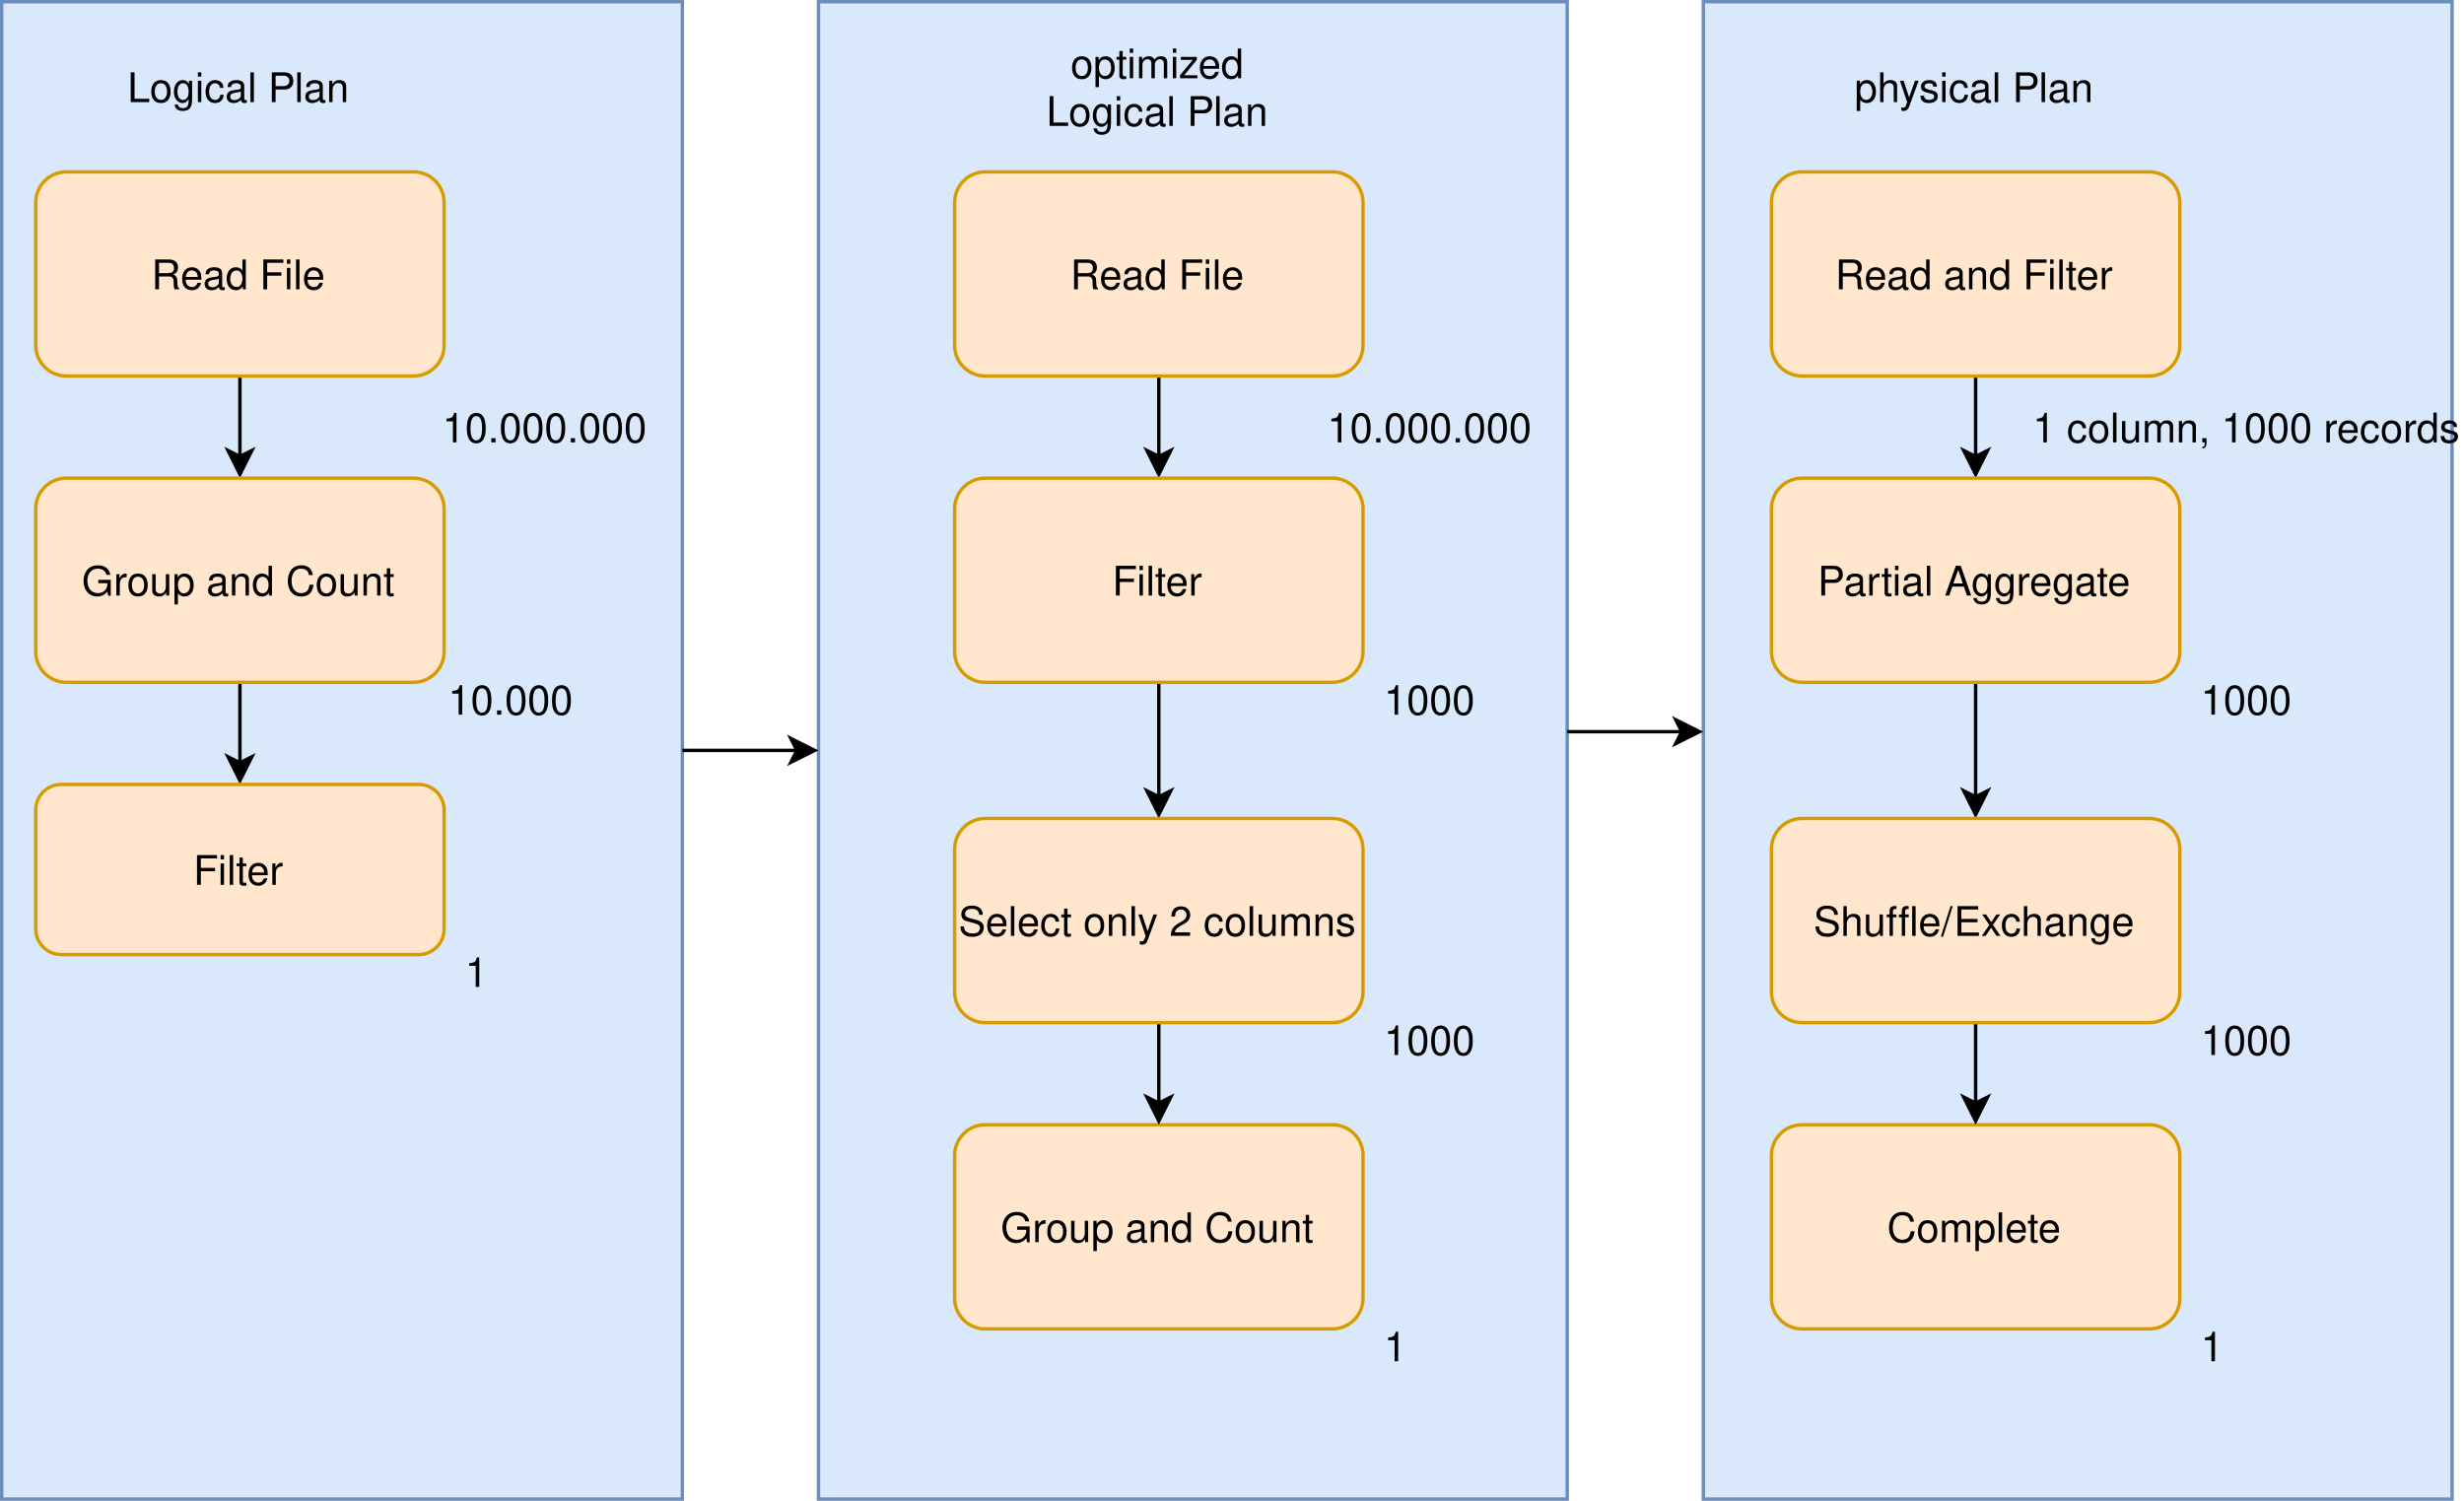
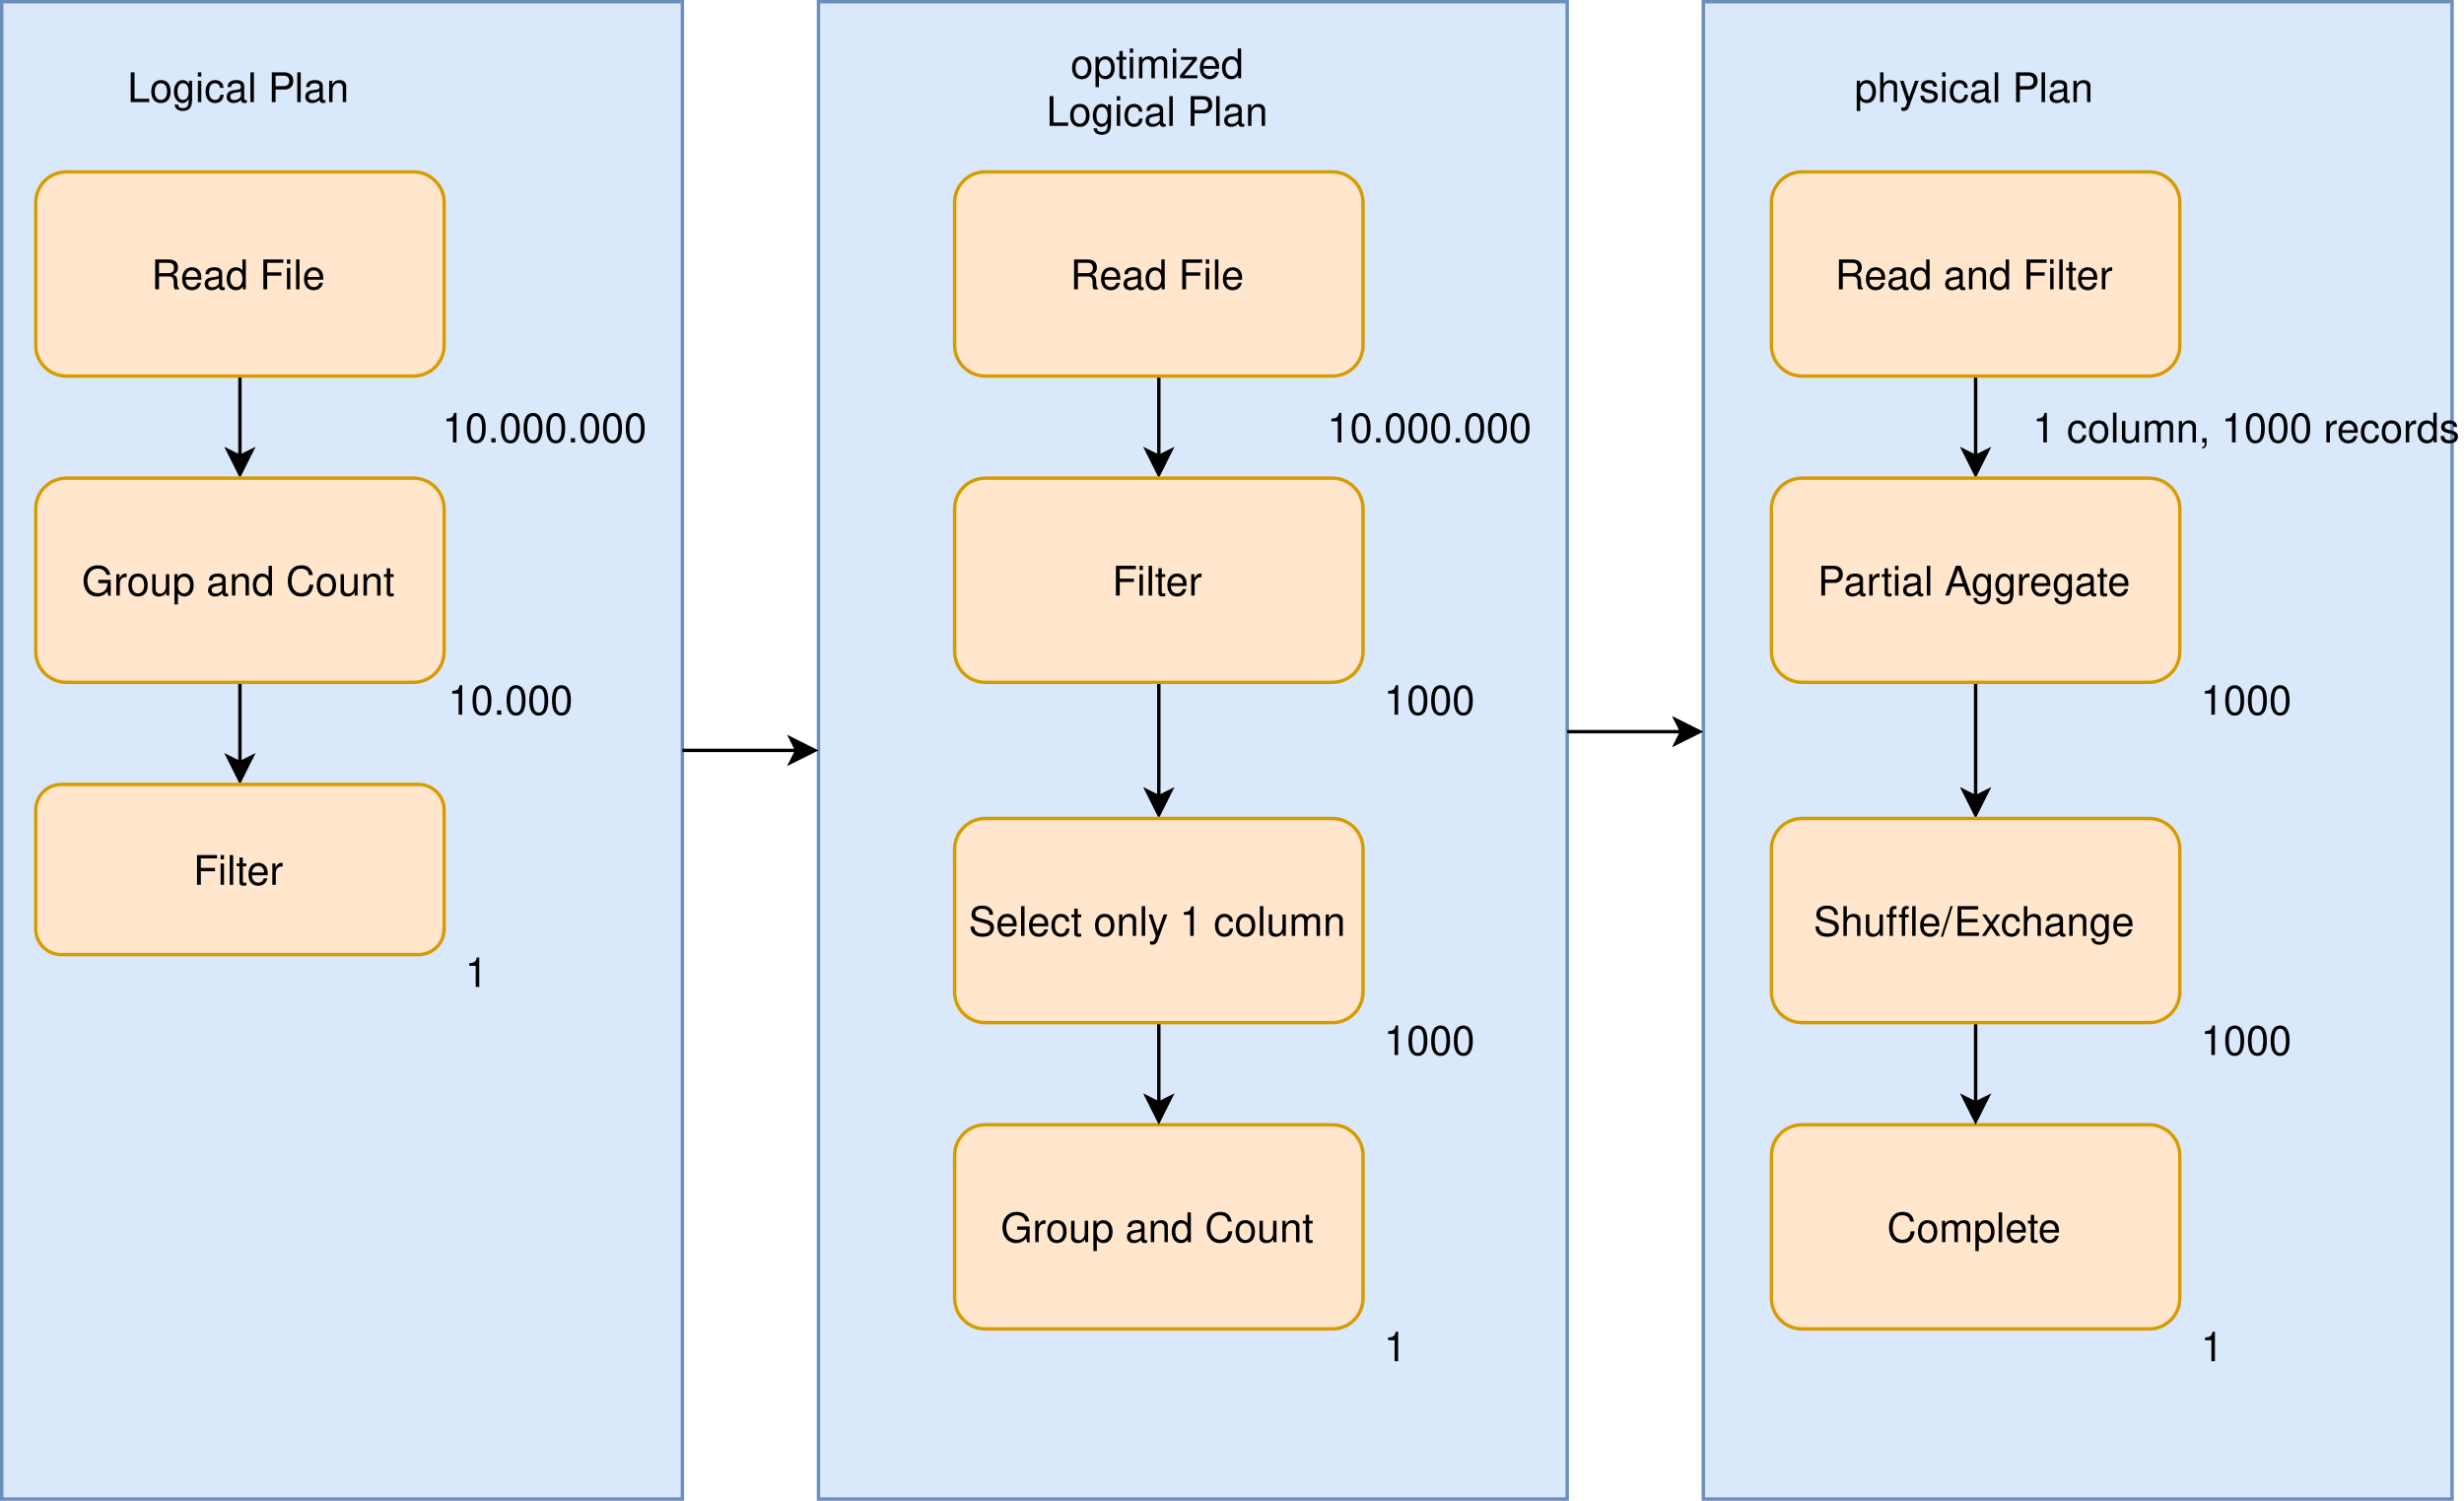
- <svg xmlns="http://www.w3.org/2000/svg" version="1.1" width="724px" height="441px" viewBox="-0.5 -0.5 724 441" content="&lt;mxfile host=&quot;stupefied-wilson.bin-ich-tot.de&quot; modified=&quot;2023-09-10T08:12:26.983Z&quot; agent=&quot;Mozilla/5.0 (X11; Linux x86_64) AppleWebKit/537.36 (KHTML, like Gecko) Chrome/114.0.0.0 Safari/537.36&quot; etag=&quot;aDYKuWuS8ckKEL6Qy2fE&quot; version=&quot;21.1.6&quot; type=&quot;embed&quot;&gt;&lt;diagram id=&quot;6XQIaz4zay_USLYgw2vA&quot; name=&quot;Page-1&quot;&gt;3ZtLc6M4EIB/ja8phADbx8RJZg+zVanJYXaPGpCBXRm5ZHliz68fKYiH1fKsa8cR4EMq0AI9PnW3uiU8w6vN4ZMg2+JPnlE2C4PsMMOPszBEURCqf1pyrCXzJKkFuSgz81AneC1/UCMMjHRfZnR38qDknMlyeypMeVXRVJ7IiBD87fSxNWenrW5JToHgNSUMSr+WmSxq6SKcd/I/aJkXTcsoWdYlG9I8bEayK0jG33oi/DTDK8G5rK82hxVlGl7DpX7v+Uxp2zFBK3nJC5Hpx3fC9mZwpmPy2IxW8H2VUf1CMMMP65KxFWdcvBfijNDFOlXynRT8X9orSdIF/bZWJaYFKiQ9nO0magevtIbyDZXiqB4xL8SB6edbh7tlWPRQR82AiJnivK2ro6AuDAg3FLycBJR28vxAWYwbSh9C8FEQ0AWaQTPlK8wtF7LgOa8Ie+qkD6eYumc+c75VQqSE/1Apj8bxkb3kLRxAQrXN9yI1jWPjDYnIaTPwWqS79UuAgjIiy++nLu63NAaw+kJJpiTPpcJwXncQ1J31miapU3ey+fJbEPwKD1CnswbVLC/HxukA80Iu80quoFhtZ8eqWBFUrHgoxYoAq09q5Ftda6X1a6UwyAkoGHI48A/TsBhAU2YoqZgApxBfyCm+AqcEcPrM81LFfkr4wkgFeKkxSQCk4hW16BkRYWVeqdtU4VH08YPGouu/NwWbMssc1nwFrJGlfpBq4oCKrwB1DqCi4C4I3v8mDBRhi6hHpDAcQ5PHGVo4l/5wwsAOTZmk7UHn/kg2kctoQ5mGTT+WQaaP/oOZpjfTCZPDxXBxMoJx8kRiP5savjSouUp6AXOxkdlk6LDJxWA2CV3YeINlW7G8ZhUIKhbfynKjNEBZo4qlMdLDvJkQGtspnL91FcG09yaCaLy0kPpkCrNidGM0PcbQjj2Gka0yC8cqgwZbZWAK90qZPq8KA14x3aYuTjnbb6rdFJYe14nEx8U0Ln94U7Yb+rRduO81Lttt9pD6ttsM3L/tOna0TNZWpyHjDRdja5PF6ykH9HgrvtkyKkeZ6Nqo/KZsoz9qdGyj4MHOhJre9HC9EOW435OO+zwXNCfT0DKv+RuG+ynb4ri7jWQtji2y/pZTDHcQUBvLzUL1flAHK8oSUi4yGN5NB3My4CkIhvsPEw8CAU2PQSCGIfXI1pwYrjnhYNuEGOa7r8V+vdbb9s9Ph7QgVT6JJcdr3oZhpnFjJuszb8OOo/Upo7RD7oU/lNElhyRVdq8/INZ0GNmpQAlQoIdS/mWsW1//reV3sbl7PPQeezyekLM82H97Q8d2Vv3tKuTb4xc7+DWyi32kaeGFl/q47ewORmjNS91981Y3NaCiyP5WZW5VVI8ZVPQ+x+2wL5v2Sxa9Yad9qOmMEms6UXQX/78Jbb/gPl/VFafUsa0/rFP8rQ+9sX10/HFOUd12Pz6oyXc/4cBPPwE=&lt;/diagram&gt;&lt;/mxfile&gt;">
+ <svg xmlns="http://www.w3.org/2000/svg" version="1.1" width="724px" height="441px" viewBox="-0.5 -0.5 724 441" content="&lt;mxfile host=&quot;keen-northcutt.bin-ich-tot.de&quot; modified=&quot;2023-09-10T08:27:17.471Z&quot; agent=&quot;Mozilla/5.0 (X11; Linux x86_64) AppleWebKit/537.36 (KHTML, like Gecko) Chrome/114.0.0.0 Safari/537.36&quot; etag=&quot;-4xSoMFeyg8sBfhCgop9&quot; version=&quot;21.1.6&quot; type=&quot;embed&quot;&gt;&lt;diagram id=&quot;6XQIaz4zay_USLYgw2vA&quot; name=&quot;Page-1&quot;&gt;3ZvNctsgEICfxteMEJJsHxPnp4d0JtMc2h6JhCW1WHgwTuw+fcFClsyS1tM6WPIhE2lBCD52l12QR3i22DwIsiw+84yyURhkmxG+HYUhwtNQ/dOSbS0ZJ0ktyEWZmUqt4Ln8RY0wMNJ1mdHVQUXJOZPl8lCY8qqiqTyQESH422G1OWeHb12SnALBc0oYlH4tM1nU0kk4buWfaJkXzZtRMq1LFqSpbEayKkjG3zoifDfCM8G5rK8WmxllGl7DpX7u/p3SfccEreQxD0SmH6+Erc3gTMfkthmt4Osqo/qBYIRv5iVjM8642BXijNDJPFXylRT8J+2UJOmEvsxVCeyT6eYrFZJuOiLTxwfKF1SKrapiSuPA9POtxb1nWHRQR82AiJnifN9WS0FdGBBuKHg6CCj7yfMDZdJvKF0IwUdBQEdoBs2UrzC3XMiC57wi7K6V3hxiaus8cr5UQqSEP6iUW+P4yFryP8FZ8bVIzcux8YZE5LQZeC3S3fojQEEZkeXroYv7L40BrL5QkinJfakwvK87COrOfE6T1Kk72Xj6EgSnMahmedk2TgeYF3KZV3ICxdp3tq+KFUHFis+lWBFg9aBGvtStVlq/ZgqDHICCIYcD/zANiwE0ZYaSigFwCvGRnOITcEoAp0eelyr2U8InRirAS41JAiAVr6hFz4gIK/NK3aYKj6KPbzQW3f61KViUWeaw5hNgjSz1g1QTB1R8AqhjABUFV0Gw+xswUIQtoh6RwnAMDR5naOGc+sMJAzs0ZJK2Bx37I9lELr0NZRo23VgGmT76D2aa3gwnTA4n54uTEYyTBxL72dTwsUHNSdILmIv1zCZDh01OzmaT0IX1N1i2FctrVoGgYvGlLBdKA5Q1qlgaIz3MiwmhsZ3C+VtXEUx7LyKIxlMLqU+mMCtGF0bTYwzt2GPo2Sozcawy6GyrDEzhninT51VhwCum36neEqScrRfQZ/Zw5XEdSHxcSONyhxdluqFP04XbXv0y3WYLqWu6zcD9m65jQ8skbXUW0t9oMbb2WLweckCHN+OLJaOyl3mujcpvxtb7k0bHLgo+25FQ05sOrieiHPcu57jOc0FzMgwt85q+Ybidsiy2q8vI1eLYIutvOcVwA6Ebys10aLcLVpQlpFxkqwFjTs54CILh9sPAg0BA02MQiGFI3bM1J4ZrTni2XUIM093nYj2f6137+7tNWpAqH8SS4zVvwzDTuDCT9Zm3YcfJ+pBR2iH3xB/K6Jgzkiq71t8PazqMrFSgBCjQTSm/GevW19+1/Co2d7ebTrXb7d/IHTg/x+ZV86XqX51fh1/s4NfIjvaR5g1PvNSnbe/uYITWvNTjMU+1UwMaiuxPVcZWQzUE0NBujvfDPm7aj1n0PE97T6YzSqzpRNFV/G8Tuv+A+/2mTjiljl39ATtFbJ8cf5xTVLftbw9q8u0vOPDdbw==&lt;/diagram&gt;&lt;/mxfile&gt;">
  <defs />
  <g>
    <g id="cell-40">
      <rect x="500" y="0" width="220" height="440" fill="#dae8fc" stroke="#6c8ebf" pointer-events="all" />
    </g>
    <g id="cell-39">
      <rect x="240" y="0" width="220" height="440" fill="#dae8fc" stroke="#6c8ebf" pointer-events="all" />
    </g>
    <g id="cell-38">
      <rect x="0" y="0" width="200" height="440" fill="#dae8fc" stroke="#6c8ebf" pointer-events="all" />
    </g>
    <g id="cell-19">
      <path d="M 70 110 L 70 130 L 70 120 L 70 133.63" fill="none" stroke="rgb(0, 0, 0)" stroke-miterlimit="10" pointer-events="stroke" />
      <path d="M 70 138.88 L 66.5 131.88 L 70 133.63 L 73.5 131.88 Z" fill="rgb(0, 0, 0)" stroke="rgb(0, 0, 0)" stroke-miterlimit="10" pointer-events="all" />
    </g>
    <g id="cell-3">
      <rect x="10" y="50" width="120" height="60" rx="9" ry="9" fill="#ffe6cc" stroke="#d79b00" pointer-events="all" />
      <g fill="rgb(0, 0, 0)" font-family="Helvetica" text-anchor="middle" font-size="12px">
        <text x="69.5" y="84.5">Read File</text>
      </g>
    </g>
    <g id="cell-21">
      <path d="M 70 200 L 70 220 L 70 210 L 70 223.63" fill="none" stroke="rgb(0, 0, 0)" stroke-miterlimit="10" pointer-events="stroke" />
      <path d="M 70 228.88 L 66.5 221.88 L 70 223.63 L 73.5 221.88 Z" fill="rgb(0, 0, 0)" stroke="rgb(0, 0, 0)" stroke-miterlimit="10" pointer-events="all" />
    </g>
    <g id="cell-4">
      <rect x="10" y="140" width="120" height="60" rx="9" ry="9" fill="#ffe6cc" stroke="#d79b00" pointer-events="all" />
      <g fill="rgb(0, 0, 0)" font-family="Helvetica" text-anchor="middle" font-size="12px">
        <text x="69.5" y="174.5">Group and Count</text>
      </g>
    </g>
    <g id="cell-5">
      <rect x="10" y="230" width="120" height="50" rx="7.5" ry="7.5" fill="#ffe6cc" stroke="#d79b00" pointer-events="all" />
      <g fill="rgb(0, 0, 0)" font-family="Helvetica" text-anchor="middle" font-size="12px">
        <text x="69.5" y="259.5">Filter</text>
      </g>
    </g>
    <g id="cell-6">
      <rect x="40" y="10" width="60" height="30" fill="none" stroke="none" pointer-events="all" />
      <g fill="rgb(0, 0, 0)" font-family="Helvetica" text-anchor="middle" font-size="12px">
        <text x="69.5" y="29.5">Logical Plan</text>
      </g>
    </g>
    <g id="cell-7">
      <rect x="130" y="110" width="60" height="30" fill="none" stroke="none" pointer-events="all" />
      <g fill="rgb(0, 0, 0)" font-family="Helvetica" text-anchor="middle" font-size="12px">
        <text x="159.5" y="129.5">10.000.000</text>
      </g>
    </g>
    <g id="cell-8">
      <rect x="120" y="190" width="60" height="30" fill="none" stroke="none" pointer-events="all" />
      <g fill="rgb(0, 0, 0)" font-family="Helvetica" text-anchor="middle" font-size="12px">
        <text x="149.5" y="209.5">10.000</text>
      </g>
    </g>
    <g id="cell-9">
      <rect x="110" y="270" width="60" height="30" fill="none" stroke="none" pointer-events="all" />
      <g fill="rgb(0, 0, 0)" font-family="Helvetica" text-anchor="middle" font-size="12px">
        <text x="139.5" y="289.5">1</text>
      </g>
    </g>
    <g id="cell-22">
      <path d="M 340 110 L 340 130 L 340 120 L 340 133.63" fill="none" stroke="rgb(0, 0, 0)" stroke-miterlimit="10" pointer-events="stroke" />
      <path d="M 340 138.88 L 336.5 131.88 L 340 133.63 L 343.5 131.88 Z" fill="rgb(0, 0, 0)" stroke="rgb(0, 0, 0)" stroke-miterlimit="10" pointer-events="all" />
    </g>
    <g id="cell-10">
      <rect x="280" y="50" width="120" height="60" rx="9" ry="9" fill="#ffe6cc" stroke="#d79b00" pointer-events="all" />
      <g fill="rgb(0, 0, 0)" font-family="Helvetica" text-anchor="middle" font-size="12px">
        <text x="339.5" y="84.5">Read File</text>
      </g>
    </g>
    <g id="cell-11">
      <rect x="280" y="330" width="120" height="60" rx="9" ry="9" fill="#ffe6cc" stroke="#d79b00" pointer-events="all" />
      <g fill="rgb(0, 0, 0)" font-family="Helvetica" text-anchor="middle" font-size="12px">
        <text x="339.5" y="364.5">Group and Count</text>
      </g>
    </g>
    <g id="cell-23">
      <path d="M 340 200 L 340 233.63" fill="none" stroke="rgb(0, 0, 0)" stroke-miterlimit="10" pointer-events="stroke" />
      <path d="M 340 238.88 L 336.5 231.88 L 340 233.63 L 343.5 231.88 Z" fill="rgb(0, 0, 0)" stroke="rgb(0, 0, 0)" stroke-miterlimit="10" pointer-events="all" />
    </g>
    <g id="cell-12">
      <rect x="280" y="140" width="120" height="60" rx="9" ry="9" fill="#ffe6cc" stroke="#d79b00" pointer-events="all" />
      <g fill="rgb(0, 0, 0)" font-family="Helvetica" text-anchor="middle" font-size="12px">
        <text x="339.5" y="174.5">Filter</text>
      </g>
    </g>
    <g id="cell-13">
      <rect x="310" y="10" width="60" height="30" fill="none" stroke="none" pointer-events="all" />
      <g fill="rgb(0, 0, 0)" font-family="Helvetica" text-anchor="middle" font-size="12px">
        <text x="339.5" y="22.5">optimized</text>
        <text x="339.5" y="36.5">Logical Plan</text>
      </g>
    </g>
    <g id="cell-14">
      <rect x="390" y="110" width="60" height="30" fill="none" stroke="none" pointer-events="all" />
      <g fill="rgb(0, 0, 0)" font-family="Helvetica" text-anchor="middle" font-size="12px">
        <text x="419.5" y="129.5">10.000.000</text>
      </g>
    </g>
    <g id="cell-15">
      <rect x="390" y="190" width="60" height="30" fill="none" stroke="none" pointer-events="all" />
      <g fill="rgb(0, 0, 0)" font-family="Helvetica" text-anchor="middle" font-size="12px">
        <text x="419.5" y="209.5">1000</text>
      </g>
    </g>
    <g id="cell-25">
      <path d="M 340 300 L 340 320 L 340 310 L 340 323.63" fill="none" stroke="rgb(0, 0, 0)" stroke-miterlimit="10" pointer-events="stroke" />
      <path d="M 340 328.88 L 336.5 321.88 L 340 323.63 L 343.5 321.88 Z" fill="rgb(0, 0, 0)" stroke="rgb(0, 0, 0)" stroke-miterlimit="10" pointer-events="all" />
    </g>
    <g id="cell-18">
      <rect x="280" y="240" width="120" height="60" rx="9" ry="9" fill="#ffe6cc" stroke="#d79b00" pointer-events="all" />
      <g fill="rgb(0, 0, 0)" font-family="Helvetica" text-anchor="middle" font-size="12px">
-         <text x="339.5" y="274.5">Select only 2 columns</text>
+         <text x="339.5" y="274.5">Select only 1 column</text>
      </g>
    </g>
    <g id="cell-24">
      <rect x="390" y="290" width="60" height="30" fill="none" stroke="none" pointer-events="all" />
      <g fill="rgb(0, 0, 0)" font-family="Helvetica" text-anchor="middle" font-size="12px">
        <text x="419.5" y="309.5">1000</text>
      </g>
    </g>
    <g id="cell-26">
      <path d="M 580 110 L 580 130 L 580 120 L 580 133.63" fill="none" stroke="rgb(0, 0, 0)" stroke-miterlimit="10" pointer-events="stroke" />
      <path d="M 580 138.88 L 576.5 131.88 L 580 133.63 L 583.5 131.88 Z" fill="rgb(0, 0, 0)" stroke="rgb(0, 0, 0)" stroke-miterlimit="10" pointer-events="all" />
    </g>
    <g id="cell-27">
      <rect x="520" y="50" width="120" height="60" rx="9" ry="9" fill="#ffe6cc" stroke="#d79b00" pointer-events="all" />
      <g fill="rgb(0, 0, 0)" font-family="Helvetica" text-anchor="middle" font-size="12px">
        <text x="579.5" y="84.5">Read and Filter</text>
      </g>
    </g>
    <g id="cell-28">
      <rect x="520" y="330" width="120" height="60" rx="9" ry="9" fill="#ffe6cc" stroke="#d79b00" pointer-events="all" />
      <g fill="rgb(0, 0, 0)" font-family="Helvetica" text-anchor="middle" font-size="12px">
        <text x="579.5" y="364.5">Complete</text>
      </g>
    </g>
    <g id="cell-29">
      <path d="M 580 200 L 580 233.63" fill="none" stroke="rgb(0, 0, 0)" stroke-miterlimit="10" pointer-events="stroke" />
      <path d="M 580 238.88 L 576.5 231.88 L 580 233.63 L 583.5 231.88 Z" fill="rgb(0, 0, 0)" stroke="rgb(0, 0, 0)" stroke-miterlimit="10" pointer-events="all" />
    </g>
    <g id="cell-30">
      <rect x="520" y="140" width="120" height="60" rx="9" ry="9" fill="#ffe6cc" stroke="#d79b00" pointer-events="all" />
      <g fill="rgb(0, 0, 0)" font-family="Helvetica" text-anchor="middle" font-size="12px">
        <text x="579.5" y="174.5">Partial Aggregate</text>
      </g>
    </g>
    <g id="cell-31">
      <rect x="550" y="10" width="60" height="30" fill="none" stroke="none" pointer-events="all" />
      <g fill="rgb(0, 0, 0)" font-family="Helvetica" text-anchor="middle" font-size="12px">
        <text x="579.5" y="29.5">physical Plan</text>
      </g>
    </g>
    <g id="cell-32">
      <rect x="630" y="110" width="60" height="30" fill="none" stroke="none" pointer-events="all" />
      <g fill="rgb(0, 0, 0)" font-family="Helvetica" text-anchor="middle" font-size="12px">
        <text x="659.5" y="129.5">1 column, 1000 records</text>
      </g>
    </g>
    <g id="cell-33">
      <rect x="630" y="190" width="60" height="30" fill="none" stroke="none" pointer-events="all" />
      <g fill="rgb(0, 0, 0)" font-family="Helvetica" text-anchor="middle" font-size="12px">
        <text x="659.5" y="209.5">1000</text>
      </g>
    </g>
    <g id="cell-34">
      <path d="M 580 300 L 580 320 L 580 310 L 580 323.63" fill="none" stroke="rgb(0, 0, 0)" stroke-miterlimit="10" pointer-events="stroke" />
      <path d="M 580 328.88 L 576.5 321.88 L 580 323.63 L 583.5 321.88 Z" fill="rgb(0, 0, 0)" stroke="rgb(0, 0, 0)" stroke-miterlimit="10" pointer-events="all" />
    </g>
    <g id="cell-35">
      <rect x="520" y="240" width="120" height="60" rx="9" ry="9" fill="#ffe6cc" stroke="#d79b00" pointer-events="all" />
      <g fill="rgb(0, 0, 0)" font-family="Helvetica" text-anchor="middle" font-size="12px">
        <text x="579.5" y="274.5">Shuffle/Exchange</text>
      </g>
    </g>
    <g id="cell-36">
      <rect x="630" y="290" width="60" height="30" fill="none" stroke="none" pointer-events="all" />
      <g fill="rgb(0, 0, 0)" font-family="Helvetica" text-anchor="middle" font-size="12px">
        <text x="659.5" y="309.5">1000</text>
      </g>
    </g>
    <g id="cell-37">
      <rect x="620" y="380" width="60" height="30" fill="none" stroke="none" pointer-events="all" />
      <g fill="rgb(0, 0, 0)" font-family="Helvetica" text-anchor="middle" font-size="12px">
        <text x="649.5" y="399.5">1</text>
      </g>
    </g>
    <g id="cell-43">
      <path d="M 200 220 L 233.63 220" fill="none" stroke="rgb(0, 0, 0)" stroke-miterlimit="10" pointer-events="stroke" />
      <path d="M 238.88 220 L 231.88 223.5 L 233.63 220 L 231.88 216.5 Z" fill="rgb(0, 0, 0)" stroke="rgb(0, 0, 0)" stroke-miterlimit="10" pointer-events="all" />
    </g>
    <g id="cell-44">
      <path d="M 460 214.5 L 493.63 214.5" fill="none" stroke="rgb(0, 0, 0)" stroke-miterlimit="10" pointer-events="stroke" />
      <path d="M 498.88 214.5 L 491.88 218 L 493.63 214.5 L 491.88 211 Z" fill="rgb(0, 0, 0)" stroke="rgb(0, 0, 0)" stroke-miterlimit="10" pointer-events="all" />
    </g>
    <g id="cell-45">
      <rect x="380" y="380" width="60" height="30" fill="none" stroke="none" pointer-events="all" />
      <g fill="rgb(0, 0, 0)" font-family="Helvetica" text-anchor="middle" font-size="12px">
        <text x="409.5" y="399.5">1</text>
      </g>
    </g>
  </g>
</svg>
